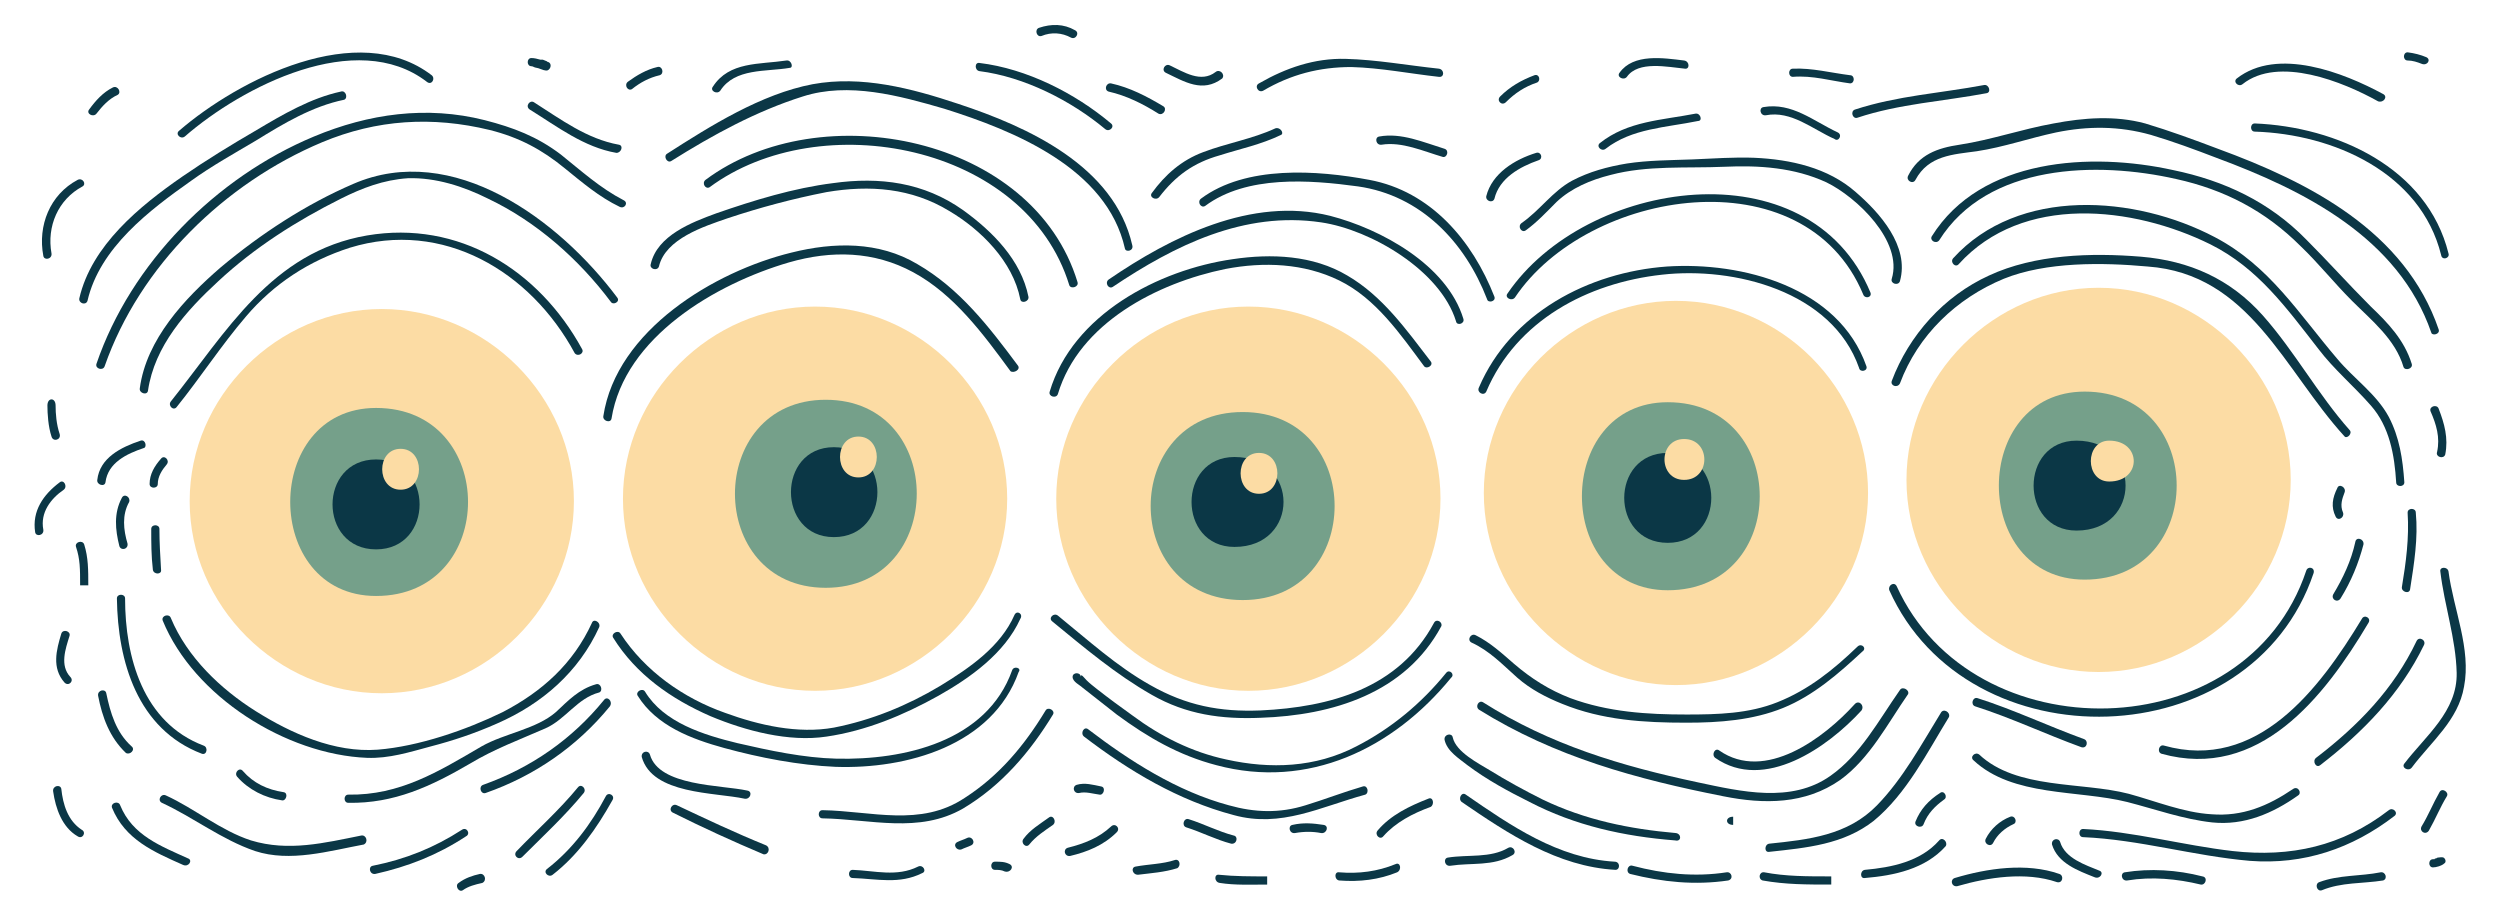
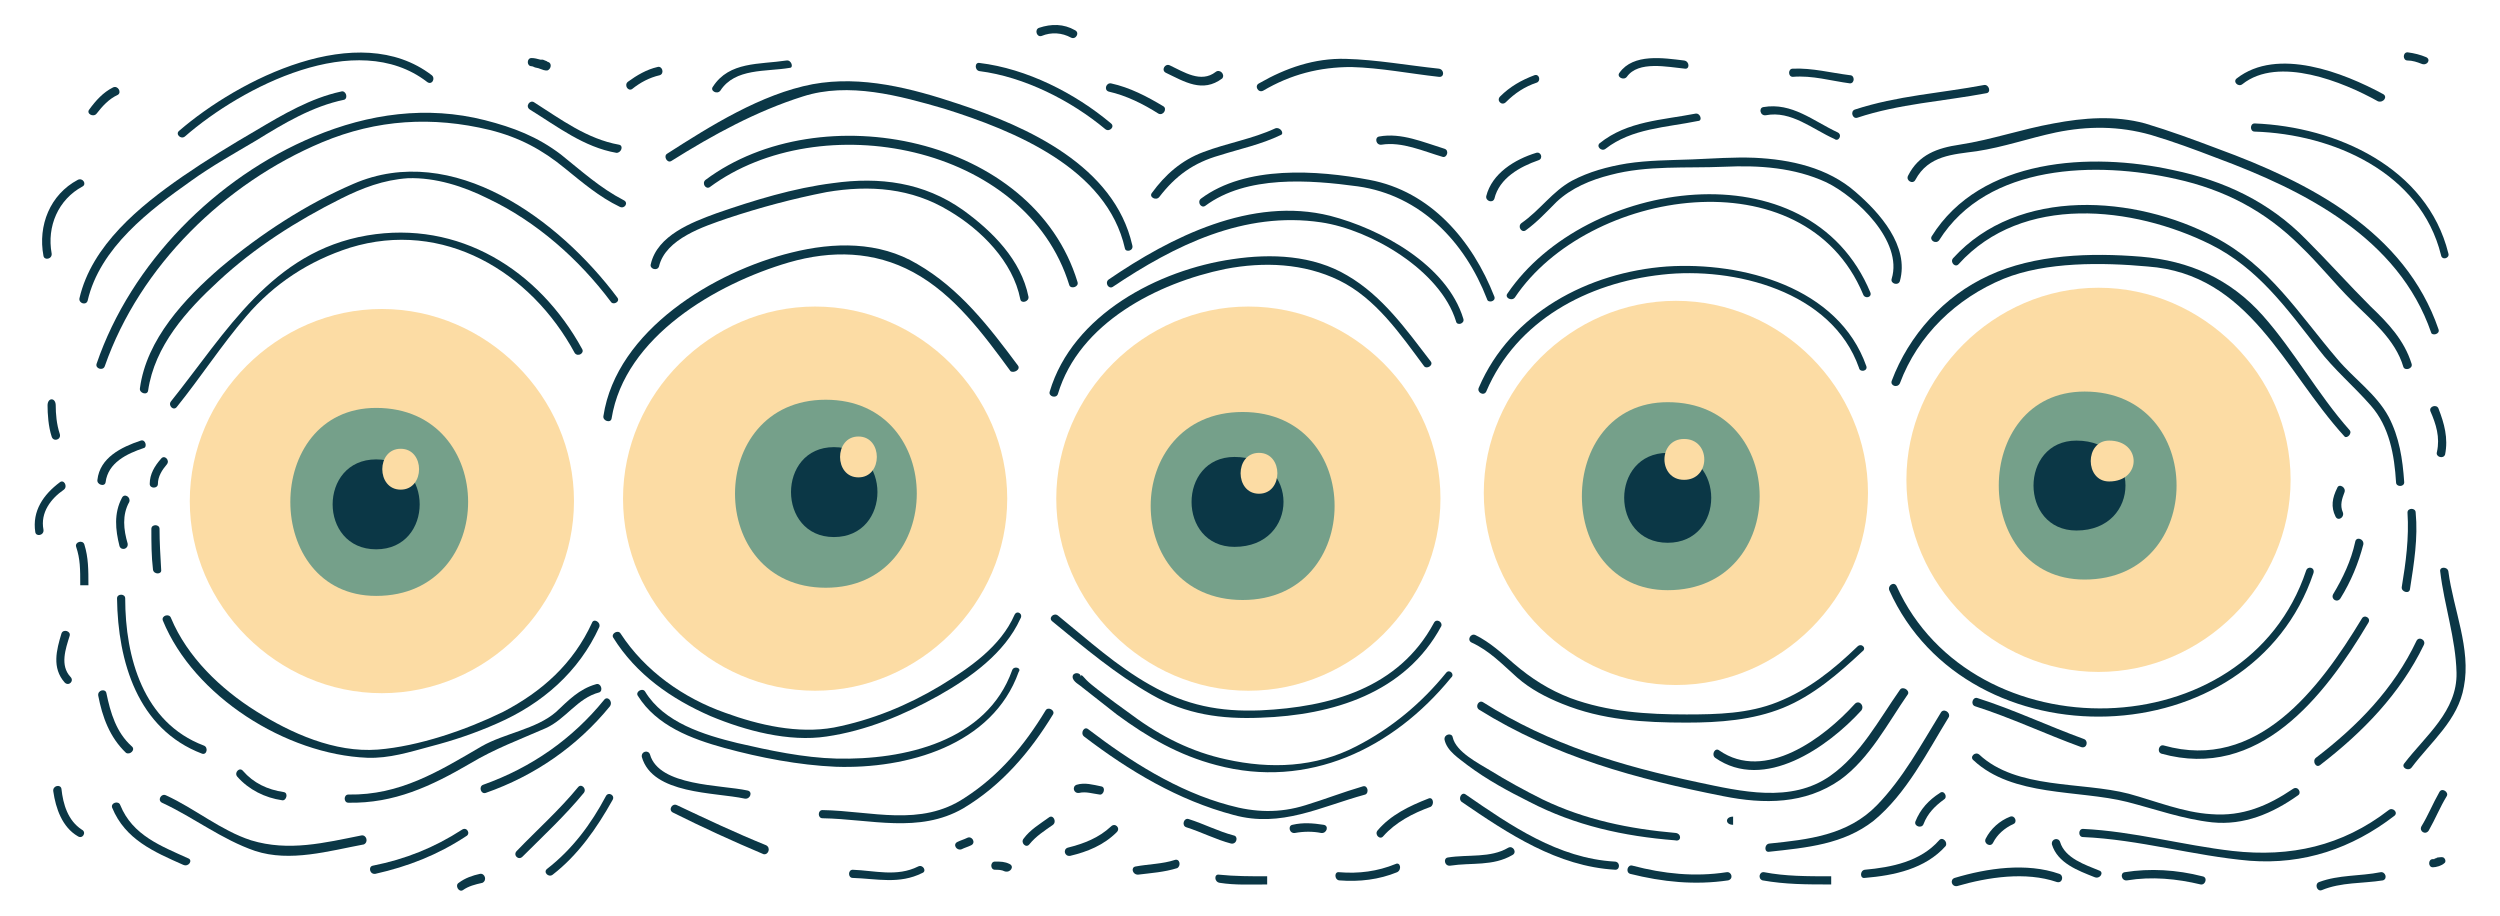
- <svg xmlns="http://www.w3.org/2000/svg" version="1.1" id="Layer_1" x="0px" y="0px" viewBox="-152 341 305.8 112" style="enable-background:new -152 341 305.8 112;" xml:space="preserve">
+ <svg xmlns="http://www.w3.org/2000/svg" version="1.1" id="Layer_1" x="0px" y="0px" width="305.834px" height="112px" viewBox="-152 341 305.8 112" style="enable-background:new -152 341 305.8 112;" xml:space="preserve">
  <style type="text/css">
	.beast-eye-15-st-0{fill:#FCDCA4;}
	.beast-eye-15-st-1{fill:#75A08A;}
	.beast-eye-15-st-2{fill:#0B3746;}
</style>
  <g>
    <path class="beast-eye-15-st-0" d="M-105.3,378.8c-12.8,0-23.5,10.7-23.5,23.5c0,12.8,10.7,23.5,23.5,23.5c12.8,0,23.5-10.7,23.5-23.5   C-81.8,389.5-92.5,378.8-105.3,378.8z" />
    <path class="beast-eye-15-st-0" d="M-52.3,378.5c-12.8,0-23.5,10.7-23.5,23.5s10.7,23.5,23.5,23.5c12.8,0,23.5-10.7,23.5-23.5   S-39.5,378.5-52.3,378.5z" />
    <path class="beast-eye-15-st-0" d="M0.7,378.5c-12.8,0-23.5,10.7-23.5,23.5s10.7,23.5,23.5,23.5c12.8,0,23.5-10.7,23.5-23.5S13.5,378.5,0.7,378.5   z" />
    <path class="beast-eye-15-st-0" d="M53,377.8c-12.8,0-23.5,10.7-23.5,23.5c0,12.8,10.7,23.5,23.5,23.5c12.8,0,23.5-10.7,23.5-23.5   C76.5,388.5,65.9,377.8,53,377.8z" />
    <path class="beast-eye-15-st-0" d="M104.7,376.2c-12.8,0-23.5,10.7-23.5,23.5s10.7,23.5,23.5,23.5c12.8,0,23.5-10.7,23.5-23.5   S117.5,376.2,104.7,376.2z" />
    <path class="beast-eye-15-st-0" d="M-106,397.9c-7,0-7,11,0,11S-99,397.9-106,397.9z" />
    <path class="beast-eye-15-st-0" d="M-52,396.7c-7,0-7,11,0,11S-45,396.7-52,396.7z" />
    <path class="beast-eye-15-st-0" d="M0,397.4c-7.1,0-7.1,11,0,11C7.1,408.4,7.1,397.4,0,397.4z" />
    <path class="beast-eye-15-st-0" d="M58.2,398.5c-0.4-0.4-0.9-0.8-1.4-1c-1.4-0.7-2.8-1-4.3-0.6c-1.8,0.5-3.6,2.1-4,4c-0.3,1.5-0.2,2.9,0.6,4.2   c0.7,1.2,1.9,2.1,3.3,2.5c0.5,0.1,1,0.2,1.5,0.2c0.2,0,0.3,0,0.5,0c1.5,0,2.9-0.6,3.9-1.6c1-1,1.6-2.4,1.6-3.9   C59.8,401.1,59.2,399.4,58.2,398.5z" />
    <path class="beast-eye-15-st-0" d="M105,394.4c-7.1,0-7.1,11,0,11C112.1,405.4,112.1,394.4,105,394.4z" />
    <path class="beast-eye-15-st-1" d="M-106,390.9c-14,0-14,23,0,23C-91,413.9-91,390.9-106,390.9z" />
    <path class="beast-eye-15-st-1" d="M-51,389.9c-14.8,0-14.8,23,0,23S-36.1,389.9-51,389.9z" />
    <path class="beast-eye-15-st-1" d="M0,391.4c-15,0-15,23,0,23S15,391.4,0,391.4z" />
    <path class="beast-eye-15-st-1" d="M52,390.2c-14,0-14,23,0,23C67,413.2,67,390.2,52,390.2z" />
    <path class="beast-eye-15-st-1" d="M103,388.9c-14,0-14,23,0,23C118,411.9,118,388.9,103,388.9z" />
    <path class="beast-eye-15-st-2" d="M-106,397.2c-7.1,0-7.1,11,0,11C-98.9,408.2-98.9,397.2-106,397.2z" />
    <path class="beast-eye-15-st-2" d="M-50,395.7L-50,395.7c-7,0-7,11,0,11l0,0C-42.9,406.7-42.9,395.7-50,395.7z" />
    <path class="beast-eye-15-st-2" d="M-1,396.9c-7,0-7,11,0,11C7,407.9,7,396.9-1,396.9z" />
    <path class="beast-eye-15-st-2" d="M52,396.4c-7.1,0-7.1,11,0,11C59.1,407.4,59.1,396.4,52,396.4z" />
    <path class="beast-eye-15-st-2" d="M102,394.9c-7,0-7,11,0,11C110,405.9,110,394.9,102,394.9z" />
    <path class="beast-eye-15-st-0" d="M-103,395.9c-3,0-3,5,0,5S-100,395.9-103,395.9z" />
    <path class="beast-eye-15-st-0" d="M-47,394.4c-3,0-3,5,0,5S-44,394.4-47,394.4z" />
    <path class="beast-eye-15-st-0" d="M2,396.4c-3,0-3,5,0,5S5,396.4,2,396.4z" />
    <path class="beast-eye-15-st-0" d="M54,394.7c-3.2,0-3.2,5,0,5C57.3,399.7,57.3,394.7,54,394.7z" />
    <path class="beast-eye-15-st-0" d="M106,394.9c-3,0-3,5,0,5C110,399.9,110,394.9,106,394.9z" />
    <path class="beast-eye-15-st-2" d="M-79.6,417.2c-2.3,5-6.1,8.4-10.9,10.9c-4.5,2.2-10.3,4.2-15.3,4.6c-5.3,0.4-10.6-2-14.9-4.7   c-4.3-2.7-8.4-6.6-10.4-11.4c-0.2-0.6-1.2-0.3-1,0.3c3.8,9.3,15.1,16.4,25,16.8c2.7,0.1,5.2-0.7,7.8-1.4c2.7-0.7,5.4-1.6,8.1-2.8   c5.5-2.4,10-6.3,12.5-11.8C-78.5,417.1-79.4,416.6-79.6,417.2z" />
    <path class="beast-eye-15-st-2" d="M-27.9,416.2c-1.7,3.9-5.5,6.5-9.1,8.7c-4,2.4-8.4,4.2-13,5.1c-4.4,0.8-9.2-0.3-13.3-1.8   c-5.1-1.8-9.8-5.1-12.8-9.7c-0.3-0.5-1.2,0-0.9,0.5c2.8,4.5,7.1,7.5,11.9,9.6c4.3,1.8,9.6,3.2,14.2,2.5c4.8-0.7,9.4-2.6,13.7-5   c3.9-2.2,8.1-5.2,10-9.4C-26.8,416.1-27.6,415.6-27.9,416.2z" />
    <path class="beast-eye-15-st-2" d="M23.4,417.2c-4.3,8-12.7,10.3-21.2,10.7c-5,0.2-9.1-0.6-13.5-3.1c-4.1-2.3-7.6-5.5-11.3-8.5   c-0.5-0.4-1.2,0.3-0.7,0.7c3.9,3.2,7.8,6.5,12.2,9c4.2,2.4,8.5,3,13.3,2.8c8.8-0.3,17.7-3,22.1-11.2   C24.5,417.1,23.7,416.6,23.4,417.2z" />
    <path class="beast-eye-15-st-2" d="M75.2,420.1c-2.9,2.8-6,5.3-9.8,6.8c-3.5,1.4-7.3,1.5-11.1,1.5c-4.8,0-9.6-0.3-14.2-2c-2.6-1-4.8-2.4-6.9-4.2   c-1.5-1.3-2.9-2.6-4.7-3.5c-0.6-0.3-1.1,0.6-0.5,0.9c2.2,1,3.8,2.7,5.6,4.3c1.6,1.4,3.5,2.4,5.5,3.2c4.9,2,10,2.3,15.2,2.3   c4,0,8.1-0.3,11.8-1.8c3.7-1.5,6.8-4.2,9.7-6.9C76.4,420.3,75.7,419.6,75.2,420.1z" />
    <path class="beast-eye-15-st-2" d="M130.1,410.8c-7.3,21.9-40.8,22.4-50.1,1.9c-0.3-0.6-1.1-0.1-0.9,0.5c9.6,21.4,44.3,20.5,51.9-2.1   C131.2,410.4,130.3,410.2,130.1,410.8z" />
    <path class="beast-eye-15-st-2" d="M-80.8,383.7c-5.3-9.7-15.1-15.8-26.3-13.9c-11.7,2-17.2,11.8-24,20.3c-0.4,0.5,0.3,1.2,0.7,0.7   c2.9-3.6,5.5-7.6,8.5-11.1c3.4-4,7.7-6.8,12.7-8.4c11.4-3.5,22.1,2.9,27.5,12.9C-81.3,384.7-80.5,384.2-80.8,383.7z" />
    <path class="beast-eye-15-st-2" d="M-27.5,385.7c-3.5-4.7-7.1-9.4-12.3-12.4c-4.7-2.8-10.2-2.7-15.4-1.4c-9.4,2.3-21.4,9.5-23,20   c-0.1,0.6,0.9,0.9,1,0.3c1.6-10,12.8-16.5,21.7-19.1c5.2-1.5,10.4-1.4,15.2,1.2c5,2.7,8.6,7.6,11.9,12.1   C-28,386.7-27.1,386.2-27.5,385.7z" />
    <path class="beast-eye-15-st-2" d="M23,385.2c-3-3.9-5.9-8-10.2-10.5c-4.2-2.5-9.3-2.7-14-2c-9.1,1.3-19.6,6.8-22.4,16.2c-0.2,0.6,0.8,0.9,1,0.3   c2.6-8.7,12.2-13.6,20.5-15.3c4.7-0.9,9.6-0.7,13.9,1.4c4.5,2.2,7.5,6.6,10.4,10.5C22.5,386.2,23.4,385.7,23,385.2z" />
    <path class="beast-eye-15-st-2" d="M76.3,385.8c-3.4-9.7-15.2-12.8-24.4-12.2c-9.6,0.7-19.1,5.7-23,14.8c-0.3,0.6,0.6,1.1,0.9,0.5   c3.7-8.7,12.4-13.3,21.5-14.3c8.8-1,20.8,2,24.1,11.4C75.5,386.6,76.5,386.4,76.3,385.8z" />
    <path class="beast-eye-15-st-2" d="M135.4,393.6c-3.9-4.4-6.7-9.6-10.6-14c-4-4.5-9-6.7-14.9-7.2c-6.1-0.5-13-0.3-18.6,2.3   c-5.5,2.5-9.8,7.3-11.9,12.9c-0.2,0.6,0.7,0.9,1,0.3c2.2-5.9,6.9-10.4,12.7-12.8c5.2-2.1,12.1-2,17.6-1.5   c12.5,0.9,16.7,12.7,24.1,20.8C135.1,394.7,135.8,394,135.4,393.6z" />
    <path class="beast-eye-15-st-2" d="M-79.1,424.7c-2.1,0.6-3.4,2-4.9,3.4c-2.4,2.1-6.3,2.6-9.1,4.2c-5.3,3.1-10,6-16.3,5.9c-0.6,0-0.6,1,0,1   c5.6,0.1,10.1-2,14.9-4.8c3-1.8,6-2.9,9.2-4.3c2.5-1.1,3.9-3.7,6.6-4.4C-78.2,425.5-78.5,424.5-79.1,424.7z" />
    <path class="beast-eye-15-st-2" d="M-78.1,426.6c-3.9,4.8-8.9,8.3-14.8,10.4c-0.6,0.2-0.3,1.2,0.3,1c6-2.1,11.2-5.7,15.2-10.6   C-77,426.8-77.7,426.1-78.1,426.6z" />
    <path class="beast-eye-15-st-2" d="M-28.2,423c-3.1,8.7-13.2,11-21.5,10.8c-4-0.1-8.2-1-12.1-1.9c-4.1-1-9-2.5-11.3-6.3c-0.3-0.5-1.2,0-0.9,0.5   c2.3,3.7,6.6,5.3,10.6,6.4c4.4,1.2,9.1,2.1,13.6,2.3c8.7,0.3,19.2-2.6,22.4-11.6C-27,422.7-28,422.4-28.2,423z" />
    <path class="beast-eye-15-st-2" d="M-60.6,437.7c-3.2-0.7-10.8-0.5-11.9-4.4c-0.2-0.6-1.1-0.4-1,0.3c1.3,4.6,8.9,4.3,12.6,5.1   C-60.2,438.8-59.9,437.8-60.6,437.7z" />
    <path class="beast-eye-15-st-2" d="M-127.1,432.2c-7.4-2.8-9.6-10.8-9.6-18c0-0.6-1-0.6-1,0c0.1,7.7,2.5,16,10.4,19   C-126.7,433.4-126.5,432.4-127.1,432.2z" />
    <path class="beast-eye-15-st-2" d="M-132.5,405.7c0-0.6-1-0.6-1,0c0,1.7,0,3.3,0.2,5c0.1,0.6,1.1,0.6,1,0C-132.4,409-132.5,407.3-132.5,405.7z" />
    <path class="beast-eye-15-st-2" d="M-137.1,401.9c-1,1.9-0.8,3.9-0.3,5.9c0.2,0.6,1.1,0.4,1-0.3c-0.5-1.7-0.7-3.5,0.2-5.1   C-136,401.8-136.8,401.3-137.1,401.9z" />
    <path class="beast-eye-15-st-2" d="M-132.3,397.1c-0.8,0.9-1.4,1.9-1.4,3.1c0,0.6,1,0.6,1,0c0-0.9,0.5-1.7,1.1-2.4   C-131.2,397.3-131.9,396.6-132.3,397.1z" />
    <path class="beast-eye-15-st-2" d="M-134.8,394.9c-2.4,0.8-5,2.1-5.3,4.8c-0.1,0.6,0.9,0.9,1,0.3c0.3-2.4,2.6-3.5,4.7-4.2   C-134,395.7-134.2,394.7-134.8,394.9z" />
    <path class="beast-eye-15-st-2" d="M-141.7,407.6c-0.2-0.6-1.2-0.3-1,0.3c0.5,1.5,0.5,2.7,0.5,4.7h1C-141.2,410.7-141.2,409.2-141.7,407.6z" />
    <path class="beast-eye-15-st-2" d="M-76.5,377.4c-7.1-9.5-20.1-19.2-32.3-13.9c-5.8,2.5-11.3,6.1-16.2,10.2c-4.4,3.8-9.1,8.8-9.9,14.8   c-0.1,0.6,0.9,0.9,1,0.3c0.8-5.5,4.7-9.8,8.6-13.4c4.4-4.1,9.6-7.4,15-10.1c2.6-1.3,5.2-2.3,8.2-2.5c3.4-0.1,6.8,1,9.8,2.5   c5.9,2.8,11.1,7.4,15,12.6C-77,378.4-76.1,377.9-76.5,377.4z" />
    <path class="beast-eye-15-st-2" d="M-75.7,365.5c-2.9-1.5-5.2-3.6-7.7-5.6c-2.9-2.2-5.8-3.3-9.3-4.2c-7.1-1.8-14.2-0.8-20.9,2   c-12,5-22.4,15.5-26.6,27.8c-0.2,0.6,0.8,0.9,1,0.3c4.3-12.3,14.7-22.4,26.6-27.4c6.7-2.8,13.5-3.2,20.5-1.5   c3.6,0.9,6.4,2.4,9.2,4.7c2.1,1.7,4.2,3.5,6.7,4.7C-75.6,366.6-75.1,365.8-75.7,365.5z" />
    <path class="beast-eye-15-st-2" d="M-24.1,427.9c-2.6,4.3-5.7,8-9.9,10.7c-5.4,3.6-11.4,1.6-17.4,1.5c-0.6,0-0.6,1,0,1c5.9,0.1,11.8,1.9,17.2-1.2   c4.7-2.8,8.2-6.9,11-11.5C-22.9,427.9-23.8,427.4-24.1,427.9z" />
    <path class="beast-eye-15-st-2" d="M-26.2,377.3c-0.9-4.5-4.4-8-8-10.6c-4.8-3.4-10.2-4.1-15.9-3.3c-4.8,0.6-9.7,2.1-14.3,3.7   c-3,1.1-7.2,2.7-8,6.2c-0.2,0.6,0.8,0.9,1,0.3c0.8-3.4,5.5-4.9,8.4-5.9c3.9-1.3,8-2.4,12.1-3.2c5.3-0.9,10.4-0.5,15,2.3   c3.9,2.3,7.8,6.2,8.7,10.8C-27.1,378.2-26.1,377.9-26.2,377.3z" />
    <path class="beast-eye-15-st-2" d="M-20.2,375.5c-5.4-17.8-31.4-23-45.5-12.5c-0.5,0.4,0,1.2,0.5,0.9c13.5-10,38.7-5.3,44,12   C-21,376.4-20,376.1-20.2,375.5z" />
    <path class="beast-eye-15-st-2" d="M-13.5,371c-2.2-9.7-12.8-14.5-21.3-17.3c-5.7-1.9-11.8-3.5-17.8-2.4c-6.3,1.2-12.5,5.1-17.8,8.5   c-0.5,0.3,0,1.2,0.5,0.9c5.1-3.2,10.4-6.1,16.1-7.9c5.6-1.8,11.8-0.1,17.3,1.5c8.6,2.7,19.9,7.3,22.1,17.1   C-14.3,371.9-13.3,371.7-13.5,371z" />
    <path class="beast-eye-15-st-2" d="M27,380c-2-6.6-10.1-11-16.3-12.6c-9.6-2.4-19.5,2.6-27.1,7.8c-0.5,0.4,0,1.2,0.5,0.9   c7.6-5.1,16.1-9.3,25.5-7.9c6.1,0.9,14.6,5.9,16.5,12.1C26.2,380.9,27.2,380.6,27,380z" />
    <path class="beast-eye-15-st-2" d="M30.8,377.3c-2.7-6.9-7.8-12.9-15.3-14.3c-6.4-1.2-15.1-1.8-20.6,2.3c-0.5,0.4,0,1.2,0.5,0.9   c5.1-3.8,12.8-3.2,18.7-2.4c7.7,1.1,13.1,6.8,15.8,13.8C30,378.1,31,377.9,30.8,377.3z" />
    <path class="beast-eye-15-st-2" d="M24.9,423.3c-3,3.7-6.7,6.8-11,9c-5,2.6-10.5,2.8-15.9,1.6c-4.2-0.9-8-2.8-11.5-5.4c-1.4-1-2.9-2.1-4.3-3.2   c-0.5-0.4-0.9-0.7-1.3-1.1c-0.3-0.3-0.7-0.9-0.7-0.4c0-0.6-1-0.6-1,0c0,0.6,0.9,1,1.2,1.3c1.4,1.1,2.8,2.2,4.2,3.3   c3.8,2.8,7.6,5,12.2,6.2c11.2,3,21.6-2,28.7-10.7C26,423.5,25.3,422.8,24.9,423.3z" />
    <path class="beast-eye-15-st-2" d="M14.7,437.2c-2.4,0.7-4.7,1.6-7,2.3c-3.2,1-6.2,0.9-9.4,0c-6.3-1.7-12.1-5.4-17.2-9.3c-0.5-0.4-1,0.5-0.5,0.9   c5.5,4.2,11.5,7.8,18.3,9.6c5.8,1.6,10.6-1,16.1-2.5C15.5,438,15.3,437,14.7,437.2z" />
    <path class="beast-eye-15-st-2" d="M80.4,425.4c-2.6,3.7-4.8,7.9-8.5,10.5c-4.8,3.4-11,1.9-16.2,0.8c-9.4-2-18.1-4.6-26.3-9.8   c-0.5-0.3-1,0.5-0.5,0.9c9.3,5.8,19.3,8.5,29.9,10.6c5,1,10,1,14.3-2c3.6-2.6,5.8-6.9,8.3-10.5C81.6,425.4,80.7,424.9,80.4,425.4z" />
    <path class="beast-eye-15-st-2" d="M74.9,427.1c-3.8,4.2-11,9.6-16.6,5.7c-0.5-0.4-1,0.5-0.5,0.9c6,4.2,13.8-1.3,17.9-5.8   C76.1,427.3,75.4,426.6,74.9,427.1z" />
    <path class="beast-eye-15-st-2" d="M76.8,376.8c-7.5-18.1-34.9-13.9-44.4,0.1c-0.4,0.5,0.5,1,0.9,0.5c8.9-13.3,35.4-17.6,42.6-0.4   C76.1,377.6,77,377.4,76.8,376.8z" />
    <path class="beast-eye-15-st-2" d="M75,364.5c-3.4-3-8-4-12.4-4.2c-2.5-0.1-5.1,0.1-7.6,0.2c-2.7,0.1-5.4,0.1-8,0.5c-2.4,0.4-4.6,1-6.7,2.1   c-2.4,1.3-3.9,3.6-6.2,5.2c-0.5,0.4,0,1.2,0.5,0.9c1.4-1,2.6-2.3,3.8-3.5c1.8-1.7,4.2-2.7,6.6-3.3c4.5-1.2,9.3-0.8,13.9-1   c4.3-0.2,8.6,0.1,12.5,1.9c3.7,1.8,9.4,7.2,8,11.8c-0.2,0.6,0.8,0.9,1,0.3C81.6,371.1,77.9,367,75,364.5z" />
    <path class="beast-eye-15-st-2" d="M35.9,359.7c-2.6,0.8-5.4,2.5-6.1,5.3c-0.1,0.6,0.8,0.9,1,0.3c0.6-2.5,3.1-3.9,5.4-4.7   C36.8,360.4,36.5,359.5,35.9,359.7z" />
    <path class="beast-eye-15-st-2" d="M53,442.9c-5.7-0.5-11.1-1.6-16.3-4.1c-2.2-1.1-4.4-2.3-6.5-3.6c-1.3-0.8-4.1-2.2-4.5-4   c-0.1-0.6-1.1-0.4-1,0.3c0.3,1.4,1.8,2.3,2.8,3.1c2.4,1.8,5,3.2,7.6,4.5c5.6,2.9,11.5,4.2,17.8,4.7C53.7,444,53.7,443,53,442.9z" />
    <path class="beast-eye-15-st-2" d="M85.4,428.2c-2.4,3.9-4.6,8-7.8,11.3c-3.6,3.7-8.4,4.2-13.2,4.7c-0.6,0.1-0.6,1.1,0,1   c4.6-0.5,9.1-0.9,12.8-3.8c4-3.3,6.5-8.3,9.2-12.7C86.6,428.1,85.7,427.6,85.4,428.2z" />
    <path class="beast-eye-15-st-2" d="M102.9,431.4c-4.4-1.6-8.6-3.6-13-5c-0.6-0.2-0.9,0.8-0.3,1c4.4,1.4,8.6,3.4,13,5   C103.3,432.6,103.5,431.6,102.9,431.4z" />
    <path class="beast-eye-15-st-2" d="M128.5,437.5c-3.1,2.1-6.2,3.4-10,3.1c-3.4-0.2-6.8-1.6-10.1-2.5c-5.8-1.5-13.7-0.5-18.3-4.8   c-0.5-0.4-1.2,0.3-0.7,0.7c4.8,4.5,12.8,3.6,18.8,5.1c3.5,0.9,6.8,2.1,10.4,2.5c3.9,0.4,7.4-1.1,10.5-3.3   C129.6,438,129.1,437.1,128.5,437.5z" />
    <path class="beast-eye-15-st-2" d="M136.9,416.7c-5.2,8.6-12.8,18.7-24.2,15.5c-0.6-0.2-0.9,0.8-0.3,1c11.9,3.3,19.9-6.9,25.3-16   C138.1,416.6,137.2,416.1,136.9,416.7z" />
    <path class="beast-eye-15-st-2" d="M136.1,407.3c-0.5,2.3-1.5,4.4-2.7,6.4c-0.3,0.6,0.5,1.1,0.9,0.5c1.3-2.1,2.2-4.3,2.8-6.6   C137.2,406.9,136.2,406.6,136.1,407.3z" />
    <path class="beast-eye-15-st-2" d="M133.9,400.7c-0.6,1.2-0.8,2.3-0.2,3.5c0.3,0.6,1.1,0.1,0.9-0.5c-0.4-0.9-0.1-1.7,0.2-2.5   C135,400.6,134.1,400.1,133.9,400.7z" />
    <path class="beast-eye-15-st-2" d="M140.2,392c-1.5-2.8-4.3-4.7-6.3-7.1c-4.7-5.5-8.3-11.4-15-14.9c-9.7-5.1-24-6.2-32,2.6   c-0.4,0.5,0.3,1.2,0.7,0.7c7.8-8.6,21.3-7.1,30.8-2.4c5.8,2.9,9.3,7.8,13.2,12.8c1.9,2.5,4.3,4.5,6.4,6.9c2.3,2.6,2.9,6.1,3.1,9.4   c0,0.6,1,0.6,1,0C141.9,397.1,141.5,394.5,140.2,392z" />
    <path class="beast-eye-15-st-2" d="M143,385.5c-0.9-2.9-2.9-5-5-7c-2.7-2.7-5.2-5.5-7.9-8.2c-4.5-4.6-10-7.2-16.3-8.5c-10-2.2-23.5-1.5-29.5,8.1   c-0.3,0.5,0.5,1,0.9,0.5c5.9-9.4,19.3-9.7,29-7.5c5.9,1.3,10.9,3.9,15.2,8.2c2.2,2.1,4.1,4.5,6.3,6.7c2.4,2.4,5.3,4.7,6.3,8.1   C142.2,386.4,143.2,386.1,143,385.5z" />
    <path class="beast-eye-15-st-2" d="M146.3,381.3c-4.1-12-15.8-18-27-22.1c-2.9-1.1-5.9-2.2-8.9-3.1c-3.7-1-7.5-0.7-11.2,0   c-3.9,0.7-7.6,2-11.5,2.6c-2.7,0.4-5,1.2-6.3,3.8c-0.3,0.6,0.6,1.1,0.9,0.5c1.6-3,4.6-3.1,7.5-3.5c3.3-0.5,6.4-1.6,9.7-2.3   c3.9-0.8,7.7-0.8,11.6,0.3c2.7,0.8,5.4,1.8,8,2.8c10.8,4,22.3,9.8,26.3,21.4C145.5,382.1,146.5,381.9,146.3,381.3z" />
    <path class="beast-eye-15-st-2" d="M55.4,354.9c-4.1,0.8-8.3,0.9-11.7,3.6c-0.5,0.4,0.2,1.1,0.7,0.7c3.2-2.5,7.4-2.6,11.3-3.4   C56.3,355.8,56,354.8,55.4,354.9z" />
    <path class="beast-eye-15-st-2" d="M4,356.7c-2.8,1.3-5.9,1.8-8.8,2.9c-2.7,1-4.7,2.8-6.3,5c-0.4,0.5,0.5,1,0.9,0.5c2-2.6,4.2-4.2,7.4-5.1   c2.5-0.8,5-1.3,7.5-2.5C5.1,357.3,4.6,356.5,4,356.7z" />
    <path class="beast-eye-15-st-2" d="M-76.3,358.7c-3.9-0.7-7.1-3.1-10.4-5.2c-0.5-0.3-1.1,0.5-0.5,0.9c3.4,2.1,6.6,4.6,10.6,5.3   C-76,359.7-75.7,358.8-76.3,358.7z" />
    <path class="beast-eye-15-st-2" d="M-110.3,352.2c-3.7,0.8-7.1,2.8-10.3,4.7c-3.1,1.8-6.2,3.7-9.1,5.7c-5.2,3.6-11.1,8.4-12.6,14.9   c-0.1,0.6,0.8,0.9,1,0.3c1.5-6.5,7.6-11.1,12.7-14.7c2.5-1.8,5.2-3.3,7.9-4.9c3.4-2.1,6.9-4.2,10.8-5   C-109.4,353-109.7,352-110.3,352.2z" />
    <path class="beast-eye-15-st-2" d="M-99.2,350.2c-9-6.9-23.6,0.5-30.9,6.8c-0.5,0.4,0.2,1.1,0.7,0.7c7-6.1,21-13.3,29.6-6.7   C-99.2,351.5-98.7,350.6-99.2,350.2z" />
    <path class="beast-eye-15-st-2" d="M-117.3,437.9c-2-0.3-3.7-1.1-5-2.6c-0.4-0.5-1.1,0.2-0.7,0.7c1.4,1.6,3.4,2.6,5.5,2.9   C-117,439-116.7,438-117.3,437.9z" />
    <path class="beast-eye-15-st-2" d="M-107.8,443.2c-4.5,0.9-8.9,2-13.5,0.6c-3.7-1.2-6.9-3.9-10.4-5.5c-0.6-0.3-1.1,0.6-0.5,0.9   c3.9,1.8,7.3,4.5,11.4,5.9c4.3,1.4,9,0,13.3-0.8C-106.9,444-107.2,443.1-107.8,443.2z" />
    <path class="beast-eye-15-st-2" d="M-95.5,442.5c-3.4,2.2-6.9,3.6-10.9,4.4c-0.6,0.1-0.4,1.1,0.3,1c4-0.9,7.6-2.3,11.1-4.6   C-94.4,443-94.9,442.1-95.5,442.5z" />
    <path class="beast-eye-15-st-2" d="M-81.3,437.3c-2.3,2.8-5,5.2-7.5,7.8c-0.5,0.5,0.2,1.2,0.7,0.7c2.5-2.5,5.2-5,7.5-7.8   C-80.2,437.5-80.9,436.8-81.3,437.3z" />
    <path class="beast-eye-15-st-2" d="M-93.3,447.9c-0.9,0.2-1.8,0.5-2.6,1.1c-0.5,0.3,0,1.2,0.5,0.9c0.7-0.5,1.5-0.7,2.4-0.9   C-92.4,448.7-92.7,447.8-93.3,447.9z" />
    <path class="beast-eye-15-st-2" d="M-77.9,438.4c-1.8,3.4-4.1,6.5-7.2,8.9c-0.5,0.4,0.2,1.1,0.7,0.7c3.1-2.4,5.4-5.7,7.3-9.1   C-76.7,438.3-77.6,437.8-77.9,438.4z" />
    <path class="beast-eye-15-st-2" d="M-129,446c-3.3-1.5-6.8-2.8-8.3-6.5c-0.2-0.6-1.2-0.3-1,0.3c1.6,3.9,5.1,5.4,8.7,7   C-128.9,447.1-128.4,446.2-129,446z" />
    <path class="beast-eye-15-st-2" d="M-135.9,432.3c-1.9-1.7-2.6-4.1-3.1-6.5c-0.1-0.6-1.1-0.4-1,0.3c0.5,2.6,1.4,5.1,3.4,7   C-136.1,433.4-135.4,432.7-135.9,432.3z" />
    <path class="beast-eye-15-st-2" d="M-142,442.5c-1.7-1.1-2.3-3.1-2.5-5c-0.1-0.6-1.1-0.4-1,0.3c0.3,2.1,1.1,4.4,3,5.5   C-141.9,443.7-141.4,442.8-142,442.5z" />
    <path class="beast-eye-15-st-2" d="M-143.4,423.8c-1.3-1.4-0.6-3.4-0.1-5c0.2-0.6-0.8-0.9-1-0.3c-0.6,2-1.2,4.2,0.4,6   C-143.6,425-142.9,424.3-143.4,423.8z" />
    <path class="beast-eye-15-st-2" d="M-144.7,400c-2,1.5-3.4,3.5-3,6.1c0.1,0.6,1.1,0.4,1-0.3c-0.4-2.1,0.9-3.8,2.5-4.9   C-143.7,400.5-144.2,399.6-144.7,400z" />
    <path class="beast-eye-15-st-2" d="M-144.7,394.1c-0.4-1.2-0.5-2.5-0.5-3.5c0-1-1-1-1,0c0,1,0.1,2.6,0.5,3.8   C-145.5,395.1-144.5,394.8-144.7,394.1z" />
    <path class="beast-eye-15-st-2" d="M-142.5,363c-3.4,1.8-4.9,5.6-4.2,9.3c0.1,0.6,1.1,0.4,1-0.3c-0.6-3.3,0.8-6.6,3.8-8.2   C-141.4,363.5-141.9,362.7-142.5,363z" />
    <path class="beast-eye-15-st-2" d="M-138.2,351.7c-1.2,0.6-2.1,1.6-2.9,2.7c-0.4,0.5,0.5,1,0.9,0.5c0.7-0.9,1.5-1.8,2.6-2.3   C-137.1,352.3-137.6,351.4-138.2,351.7z" />
    <path class="beast-eye-15-st-2" d="M140.2,440.1c-5.7,4.4-12,5.8-19.1,5c-6.1-0.7-12.1-2.4-18.3-2.7c-0.6,0-0.6,1,0,1c6.9,0.3,13.5,2.3,20.4,2.9   c6.6,0.5,12.5-1.5,17.7-5.5C141.4,440.4,140.7,439.7,140.2,440.1z" />
    <path class="beast-eye-15-st-2" d="M143.6,419.4c-2.8,5.9-7.2,10.4-12.3,14.3c-0.5,0.4,0,1.3,0.5,0.9c5.2-4,9.8-8.7,12.7-14.7   C144.8,419.3,143.9,418.8,143.6,419.4z" />
    <path class="beast-eye-15-st-2" d="M143.5,403.7c0-0.6-1-0.6-1,0c0.2,3.1-0.2,6.1-0.7,9.1c-0.1,0.6,0.9,0.9,1,0.3   C143.3,409.9,143.8,406.8,143.5,403.7z" />
    <path class="beast-eye-15-st-2" d="M147.5,410.9c-0.1-0.6-1.1-0.6-1,0c0.5,4.2,1.9,8.2,2,12.4c0.1,4.7-3.8,7.7-6.4,11.1c-0.4,0.5,0.5,1,0.9,0.5   c2.4-3.2,5.7-5.8,6.4-9.9C150.3,420.4,148.1,415.5,147.5,410.9z" />
    <path class="beast-eye-15-st-2" d="M146.4,437.9c-0.8,1.4-1.4,2.9-2.2,4.2c-0.3,0.6,0.5,1.1,0.9,0.5c0.8-1.4,1.4-2.9,2.2-4.2   C147.6,437.9,146.7,437.3,146.4,437.9z" />
    <path class="beast-eye-15-st-2" d="M146.3,391c-0.2-0.6-1.2-0.3-1,0.3c0.7,1.6,1.2,3.2,0.8,5c-0.2,0.6,0.8,0.9,1,0.3   C147.5,394.6,147,392.8,146.3,391z" />
    <path class="beast-eye-15-st-2" d="M147.5,372c-2.6-10.5-13.7-15.5-23.7-15.9c-0.6,0-0.6,1,0,1c9.6,0.3,20.3,5,22.8,15.1   C146.7,372.9,147.7,372.6,147.5,372z" />
    <path class="beast-eye-15-st-2" d="M139.5,352.5c-4.8-2.6-12.9-5.8-17.9-1.9c-0.5,0.4,0.2,1.1,0.7,0.7c4.4-3.5,12.3-0.3,16.6,2.1   C139.6,353.6,140.1,352.8,139.5,352.5z" />
    <path class="beast-eye-15-st-2" d="M144.8,348c-0.7-0.3-1.5-0.5-2.3-0.6c-0.6,0-0.6,1,0,1c0.6,0,1.2,0.2,1.7,0.4   C144.9,349.1,145.4,348.3,144.8,348z" />
    <path class="beast-eye-15-st-2" d="M90.7,351.4c-5.3,1-10.6,1.3-15.8,3c-0.6,0.2-0.3,1.2,0.3,1c5.1-1.7,10.5-2,15.8-3   C91.6,352.3,91.3,351.3,90.7,351.4z" />
    <path class="beast-eye-15-st-2" d="M24.7,359.2c-2.6-0.8-5.3-2-8-1.5c-0.6,0.1-0.4,1.1,0.3,1c2.5-0.4,5.1,0.8,7.5,1.5   C25,360.3,25.3,359.4,24.7,359.2z" />
    <path class="beast-eye-15-st-2" d="M35.7,350.2c-1.6,0.6-3,1.4-4.2,2.6c-0.5,0.5,0.2,1.2,0.7,0.7c1.1-1.1,2.3-1.9,3.8-2.4   C36.5,350.9,36.3,350,35.7,350.2z" />
    <path class="beast-eye-15-st-2" d="M-9.7,354c-2-1.2-4.1-2.3-6.4-2.8c-0.6-0.1-0.9,0.8-0.3,1c2.2,0.5,4.2,1.5,6.1,2.7   C-9.7,355.2-9.2,354.3-9.7,354z" />
    <path class="beast-eye-15-st-2" d="M-71.6,349.2c-1.3,0.3-2.5,1-3.6,1.8c-0.5,0.4,0,1.2,0.5,0.9c1-0.8,2.1-1.4,3.4-1.7   C-70.7,350-71,349-71.6,349.2z" />
    <path class="beast-eye-15-st-2" d="M-58.3,444.4c-3.7-1.5-7.3-3.2-10.9-4.9c-0.6-0.3-1.1,0.6-0.5,0.9c3.6,1.8,7.3,3.5,11.1,5.1   C-58,445.6-57.7,444.7-58.3,444.4z" />
    <path class="beast-eye-15-st-2" d="M-39.7,447c-2.6,1.3-5.3,0.5-8,0.4c-0.6,0-0.6,1,0,1c3,0.1,5.7,0.8,8.5-0.6C-38.6,447.6-39.1,446.7-39.7,447z" />
    <path class="beast-eye-15-st-2" d="M-23.7,441c-1.1,0.8-2.3,1.5-3.1,2.6c-0.4,0.5,0.3,1.2,0.7,0.7c0.8-1,1.9-1.7,2.9-2.4   C-22.7,441.5-23.2,440.6-23.7,441z" />
    <path class="beast-eye-15-st-2" d="M-16.1,442.1c-1.5,1.4-3.3,2.1-5.3,2.6c-0.6,0.2-0.4,1.1,0.3,1c2.1-0.5,4.1-1.3,5.7-2.9   C-14.9,442.3-15.6,441.6-16.1,442.1z" />
    <path class="beast-eye-15-st-2" d="M-17.3,437.2c-1-0.2-2-0.5-3-0.2c-0.6,0.2-0.4,1.1,0.3,1c0.8-0.2,1.7,0.1,2.5,0.2   C-17,438.3-16.7,437.3-17.3,437.2z" />
    <path class="beast-eye-15-st-2" d="M-8.3,446.2c-1.5,0.5-3.2,0.5-4.8,0.8c-0.6,0.1-0.4,1,0.3,1c1.6-0.2,3.2-0.3,4.8-0.8   C-7.5,446.9-7.7,446-8.3,446.2z" />
    <path class="beast-eye-15-st-2" d="M-28.5,446.7c-0.6-0.3-1.1-0.3-1.8-0.3c-0.6,0-0.6,1,0,1c0.4,0,0.8,0,1.2,0.2C-28.4,447.8-27.9,447-28.5,446.7   z" />
    <path class="beast-eye-15-st-2" d="M-33.7,443.5c-0.4,0.2-0.8,0.3-1.2,0.5c-0.6,0.3-0.1,1.1,0.5,0.9c0.4-0.2,0.8-0.3,1.2-0.5   C-32.6,444.1-33.1,443.2-33.7,443.5z" />
    <path class="beast-eye-15-st-2" d="M-1.1,443.2c-1.9-0.5-3.6-1.4-5.5-2c-0.6-0.2-0.9,0.8-0.3,1c1.9,0.6,3.6,1.5,5.5,2   C-0.7,444.3-0.5,443.3-1.1,443.2z" />
    <path class="beast-eye-15-st-2" d="M3,448.2c-2,0-4,0-5.9-0.2c-0.6-0.1-0.6,0.9,0.1,1c1.9,0.3,3.8,0.2,5.8,0.2V448.2z" />
    <path class="beast-eye-15-st-2" d="M9.9,441.9c-1.3-0.2-2.5-0.3-3.8,0c-0.6,0.1-0.4,1.1,0.3,1c1.1-0.2,2.2-0.2,3.2,0C10.3,443,10.6,442,9.9,441.9   z" />
    <path class="beast-eye-15-st-2" d="M18.7,446.7c-2.2,0.9-4.5,1.2-6.9,1c-0.6-0.1-0.6,0.9,0,1c2.5,0.2,4.9-0.1,7.1-1   C19.5,447.4,19.3,446.4,18.7,446.7z" />
    <path class="beast-eye-15-st-2" d="M22.7,438.7c-2.3,0.9-4.6,2-6.2,3.9c-0.4,0.5,0.3,1.2,0.7,0.7c1.5-1.7,3.6-2.8,5.8-3.6   C23.5,439.4,23.3,438.4,22.7,438.7z" />
    <path class="beast-eye-15-st-2" d="M32.5,444.7c-2.2,1.3-4.9,0.8-7.4,1.2c-0.6,0.1-0.4,1.1,0.3,1c2.6-0.4,5.2,0.1,7.6-1.3   C33.6,445.3,33.1,444.4,32.5,444.7z" />
    <path class="beast-eye-15-st-2" d="M45.5,446.4c-6.9-0.4-12.7-4.4-18.2-8.2c-0.5-0.4-1,0.5-0.5,0.9c5.7,3.9,11.7,7.9,18.8,8.3   C46.2,447.4,46.2,446.4,45.5,446.4z" />
    <path class="beast-eye-15-st-2" d="M59.2,447.7c-3.9,0.6-7.7,0.2-11.5-0.8c-0.6-0.2-0.9,0.8-0.3,1c4,1,7.9,1.4,12,0.8   C60.1,448.5,59.8,447.6,59.2,447.7z" />
    <path class="beast-eye-15-st-2" d="M72,448.2c-3,0-5.6,0-8.2-0.5c-0.6-0.1-0.8,0.8-0.2,1c2.8,0.5,5.4,0.5,8.4,0.5V448.2z" />
    <path class="beast-eye-15-st-2" d="M60,440.9c-1,0-1,1,0,1V440.9z" />
    <path class="beast-eye-15-st-2" d="M85.2,443.8c-2.3,2.6-5.8,3.3-9.1,3.6c-0.6,0.1-0.6,1.1,0,1c3.6-0.3,7.4-1.1,9.9-3.9   C86.3,444,85.6,443.3,85.2,443.8z" />
    <path class="beast-eye-15-st-2" d="M85.3,438c-1.4,0.9-2.4,2-3,3.5c-0.2,0.6,0.8,0.9,1,0.3c0.5-1.3,1.4-2.2,2.5-3C86.3,438.5,85.8,437.6,85.3,438   z" />
    <path class="beast-eye-15-st-2" d="M93.9,440.9c-1.3,0.5-2.4,1.5-3,2.7c-0.3,0.6,0.6,1.1,0.9,0.5c0.5-1,1.4-1.8,2.5-2.3   C94.8,441.6,94.5,440.7,93.9,440.9z" />
    <path class="beast-eye-15-st-2" d="M99.9,447.9c-4-1.4-8.8-0.7-12.8,0.5c-0.6,0.2-0.4,1.1,0.3,1c3.8-1.1,8.4-1.8,12.2-0.5   C100.3,449.1,100.5,448.1,99.9,447.9z" />
    <path class="beast-eye-15-st-2" d="M104.8,447.5c-1.7-0.7-4.2-1.5-4.8-3.5c-0.2-0.6-1.1-0.4-1,0.3c0.7,2.3,3.2,3.2,5.2,4   C104.9,448.6,105.4,447.7,104.8,447.5z" />
    <path class="beast-eye-15-st-2" d="M117.4,448.2c-3.1-0.8-6.4-1-9.5-0.5c-0.6,0.1-0.4,1.1,0.3,1c3-0.5,6.1-0.2,9,0.5   C117.8,449.3,118.1,448.3,117.4,448.2z" />
    <path class="beast-eye-15-st-2" d="M139.2,447.7c-2.5,0.5-5.1,0.3-7.5,1.2c-0.6,0.2-0.3,1.2,0.3,1c2.4-1,5-0.8,7.5-1.2   C140.1,448.5,139.8,447.6,139.2,447.7z" />
    <path class="beast-eye-15-st-2" d="M146.9,445.9c-0.2-0.1-0.5,0-0.7,0c-0.1,0-0.2,0.1-0.2,0.1c-0.1,0-0.2,0-0.2,0.1c0,0-0.3,0-0.2,0   c-0.6,0-0.6,1,0,1c0.4,0,1.1-0.2,1.4-0.5C147.2,446.5,147.2,446.1,146.9,445.9z" />
    <path class="beast-eye-15-st-2" d="M72.8,357.2c-3-1.4-5.6-3.7-9.1-3.1c-0.6,0.1-0.4,1.1,0.3,1c3.1-0.6,5.7,1.7,8.4,2.9   C72.9,358.4,73.4,357.5,72.8,357.2z" />
    <path class="beast-eye-15-st-2" d="M74.3,350.2c-2.4-0.3-4.6-0.9-7-0.8c-0.6,0-0.6,1,0,1c2.4-0.2,4.7,0.5,7,0.8C74.9,351.2,74.9,350.2,74.3,350.2   z" />
    <path class="beast-eye-15-st-2" d="M54,348.4c-2.5-0.3-6.2-0.9-7.9,1.5c-0.4,0.5,0.5,1,0.9,0.5c1.4-2,5-1.2,7.1-1C54.7,349.5,54.7,348.5,54,348.4   z" />
    <path class="beast-eye-15-st-2" d="M24,349.4c-3.8-0.4-7.6-1.1-11.4-1.2c-3.8-0.1-7.3,1.1-10.6,3c-0.6,0.3-0.1,1.2,0.5,0.9   c3.4-2,6.9-2.9,10.8-2.9c3.6,0.1,7.1,0.8,10.7,1.2C24.7,350.5,24.7,349.5,24,349.4z" />
    <path class="beast-eye-15-st-2" d="M-16.1,356.1c-4.4-3.7-10.3-6.7-16.1-7.4c-0.6-0.1-0.6,0.9,0,1c5.5,0.7,11.2,3.6,15.4,7.1   C-16.3,357.2-15.6,356.5-16.1,356.1z" />
    <path class="beast-eye-15-st-2" d="M-20.5,344.7c-1.4-0.8-2.9-0.8-4.4-0.3c-0.6,0.2-0.3,1.2,0.3,1c1.2-0.5,2.5-0.4,3.6,0.2   C-20.4,345.9-19.9,345-20.5,344.7z" />
    <path class="beast-eye-15-st-2" d="M-55.8,348.4c-3.3,0.5-7,0.1-9,3.2c-0.4,0.5,0.5,1,0.9,0.5c1.8-2.8,5.6-2.3,8.5-2.8   C-54.9,349.3-55.2,348.3-55.8,348.4z" />
    <g>
      <path class="beast-eye-15-st-2" d="M-85.1,348.6C-85.1,348.6-85.1,348.6-85.1,348.6C-85,348.6-85,348.6-85.1,348.6z" />
      <path class="beast-eye-15-st-2" d="M-84.9,348.6c-0.1,0-0.1,0-0.2-0.1c0,0,0,0,0,0c0,0,0,0,0,0c0,0,0,0,0,0c-0.2-0.1-0.3-0.1-0.5-0.2    c-0.1,0-0.1,0-0.2,0c0,0-0.1,0-0.1,0c-0.4-0.1-0.7-0.2-1.1-0.2c-0.6,0-0.6,1,0,1c-0.1,0,0.2,0,0.3,0.1c0.2,0.1,0.5,0.1,0.7,0.2    c0.3,0.1,0.7,0.3,1,0.2C-84.6,349.4-84.5,348.8-84.9,348.6z" />
    </g>
    <path class="beast-eye-15-st-2" d="M-3.3,349.8c-1.8,1.4-3.9,0-5.6-0.8c-0.6-0.3-1.1,0.6-0.5,0.9c2.3,1.1,4.5,2.5,6.9,0.7   C-2.1,350.1-2.8,349.4-3.3,349.8z" />
  </g>
</svg>
